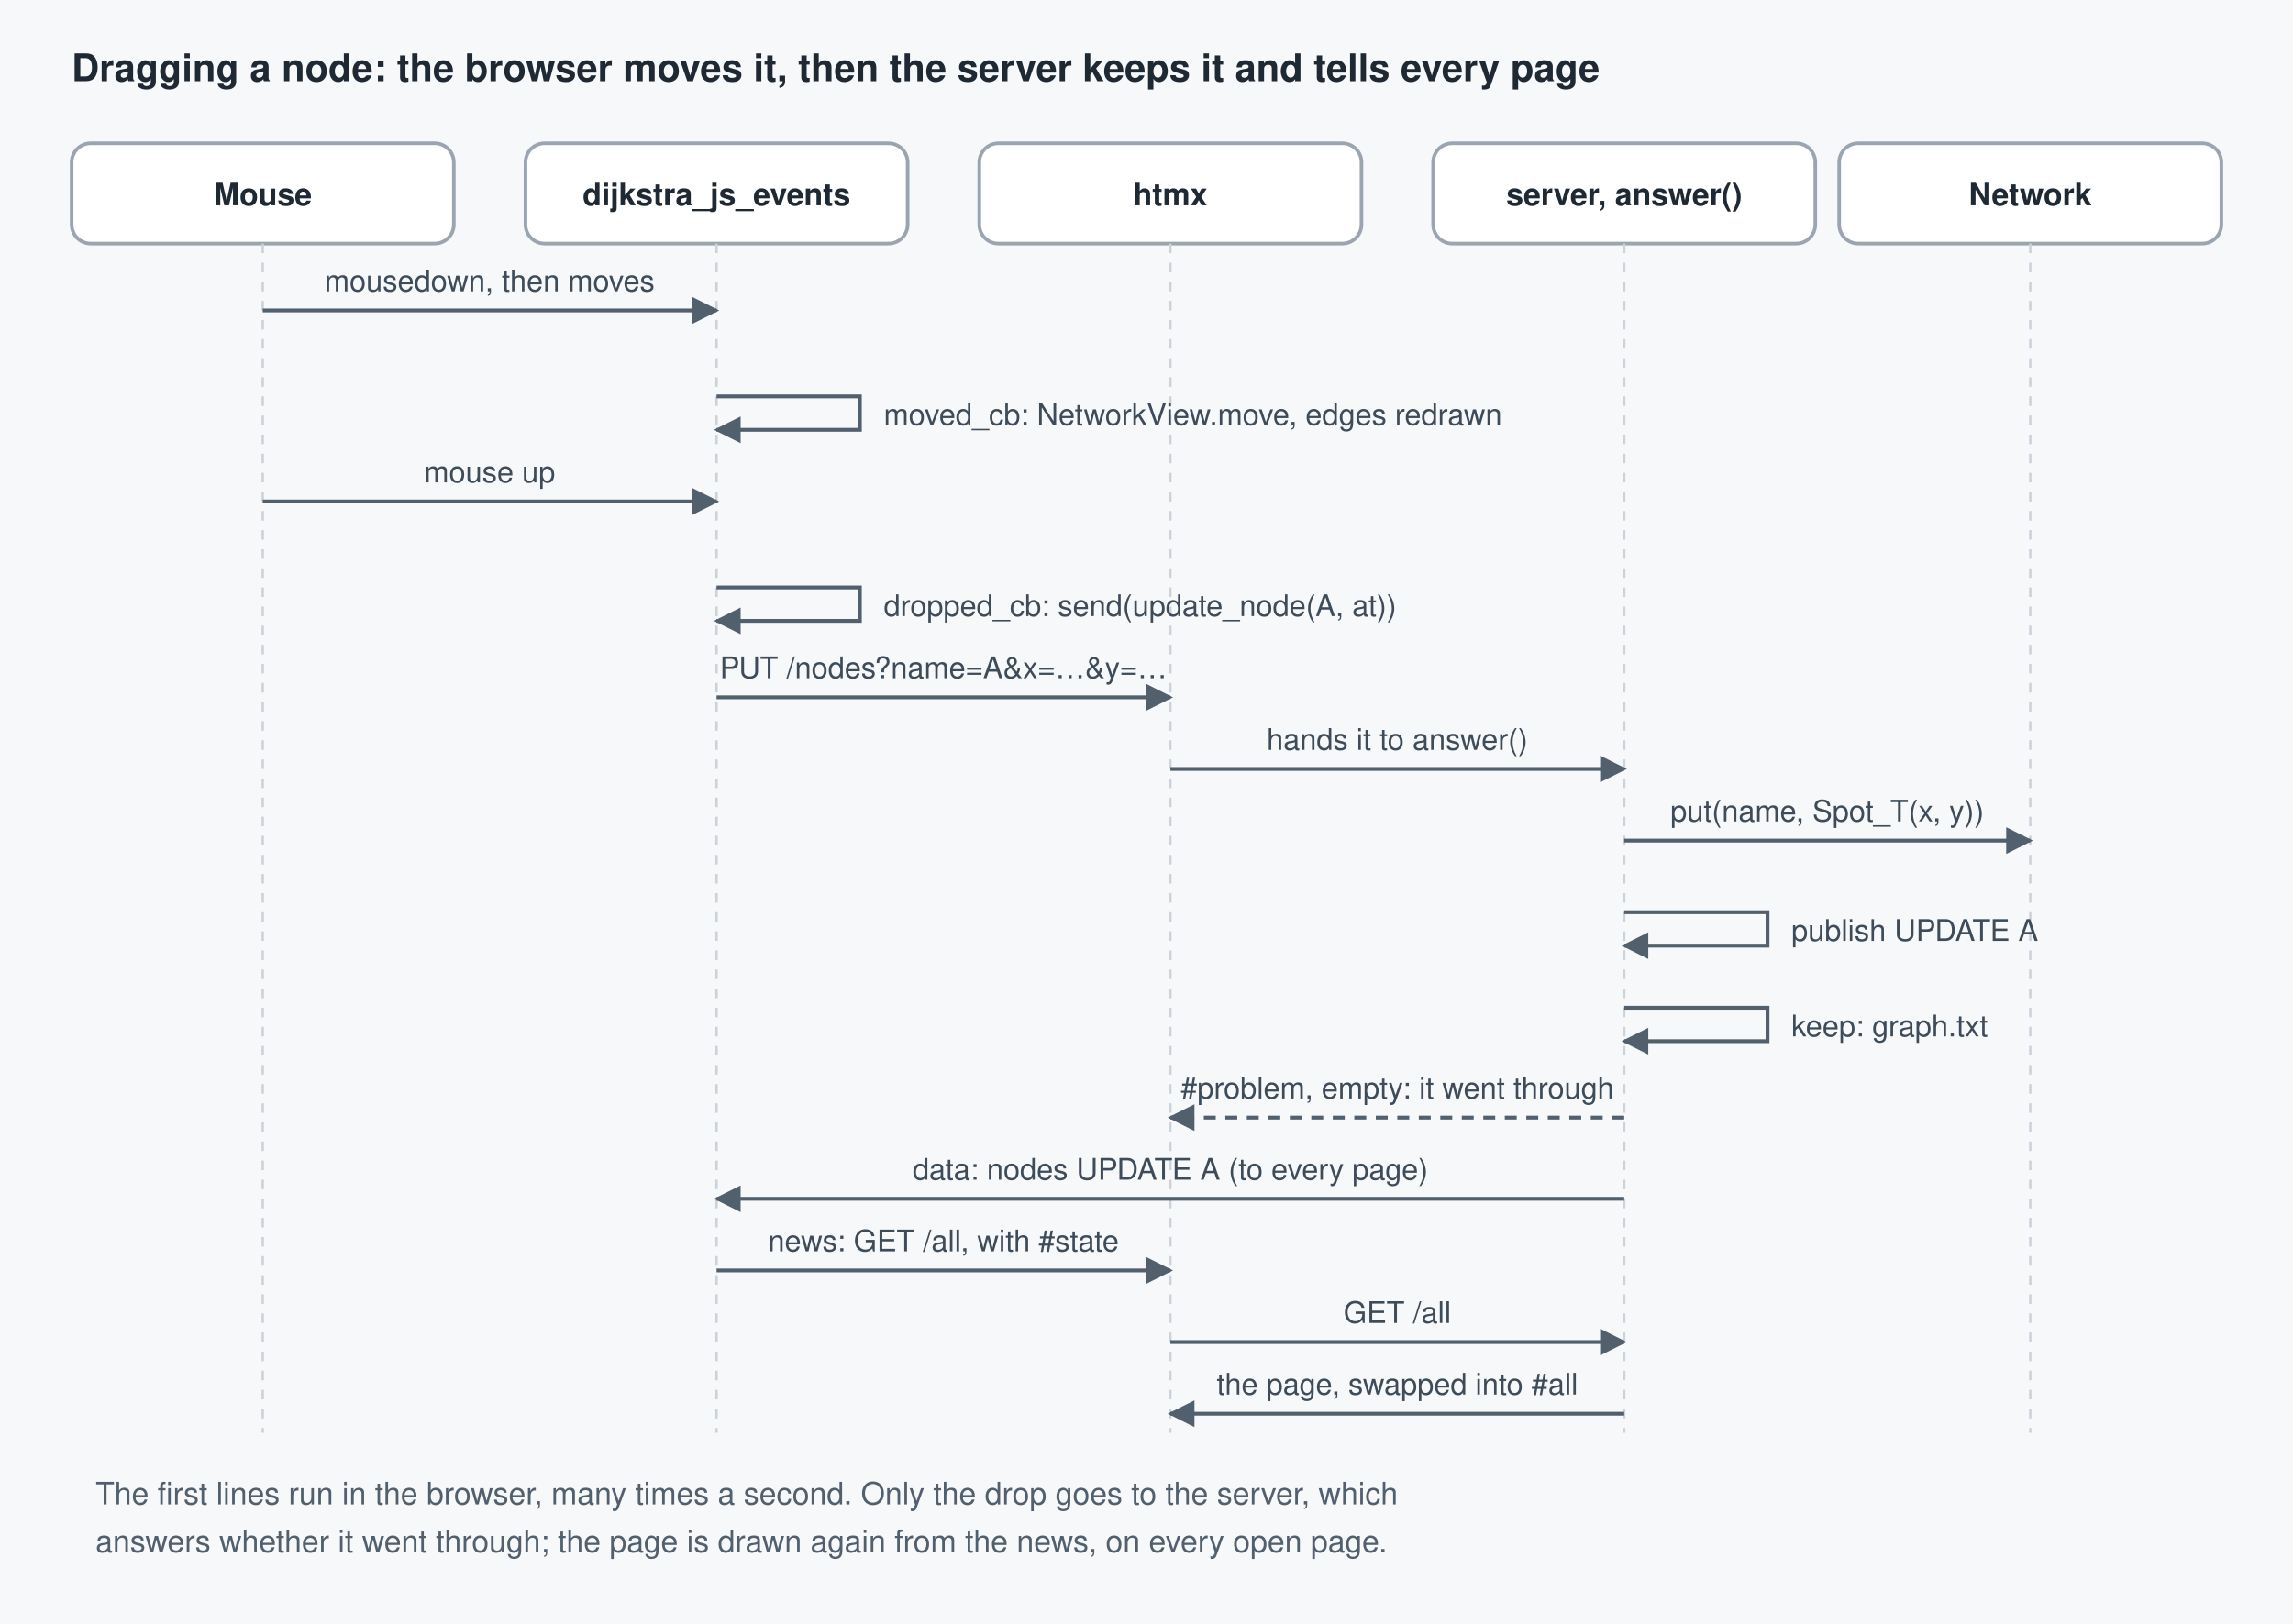
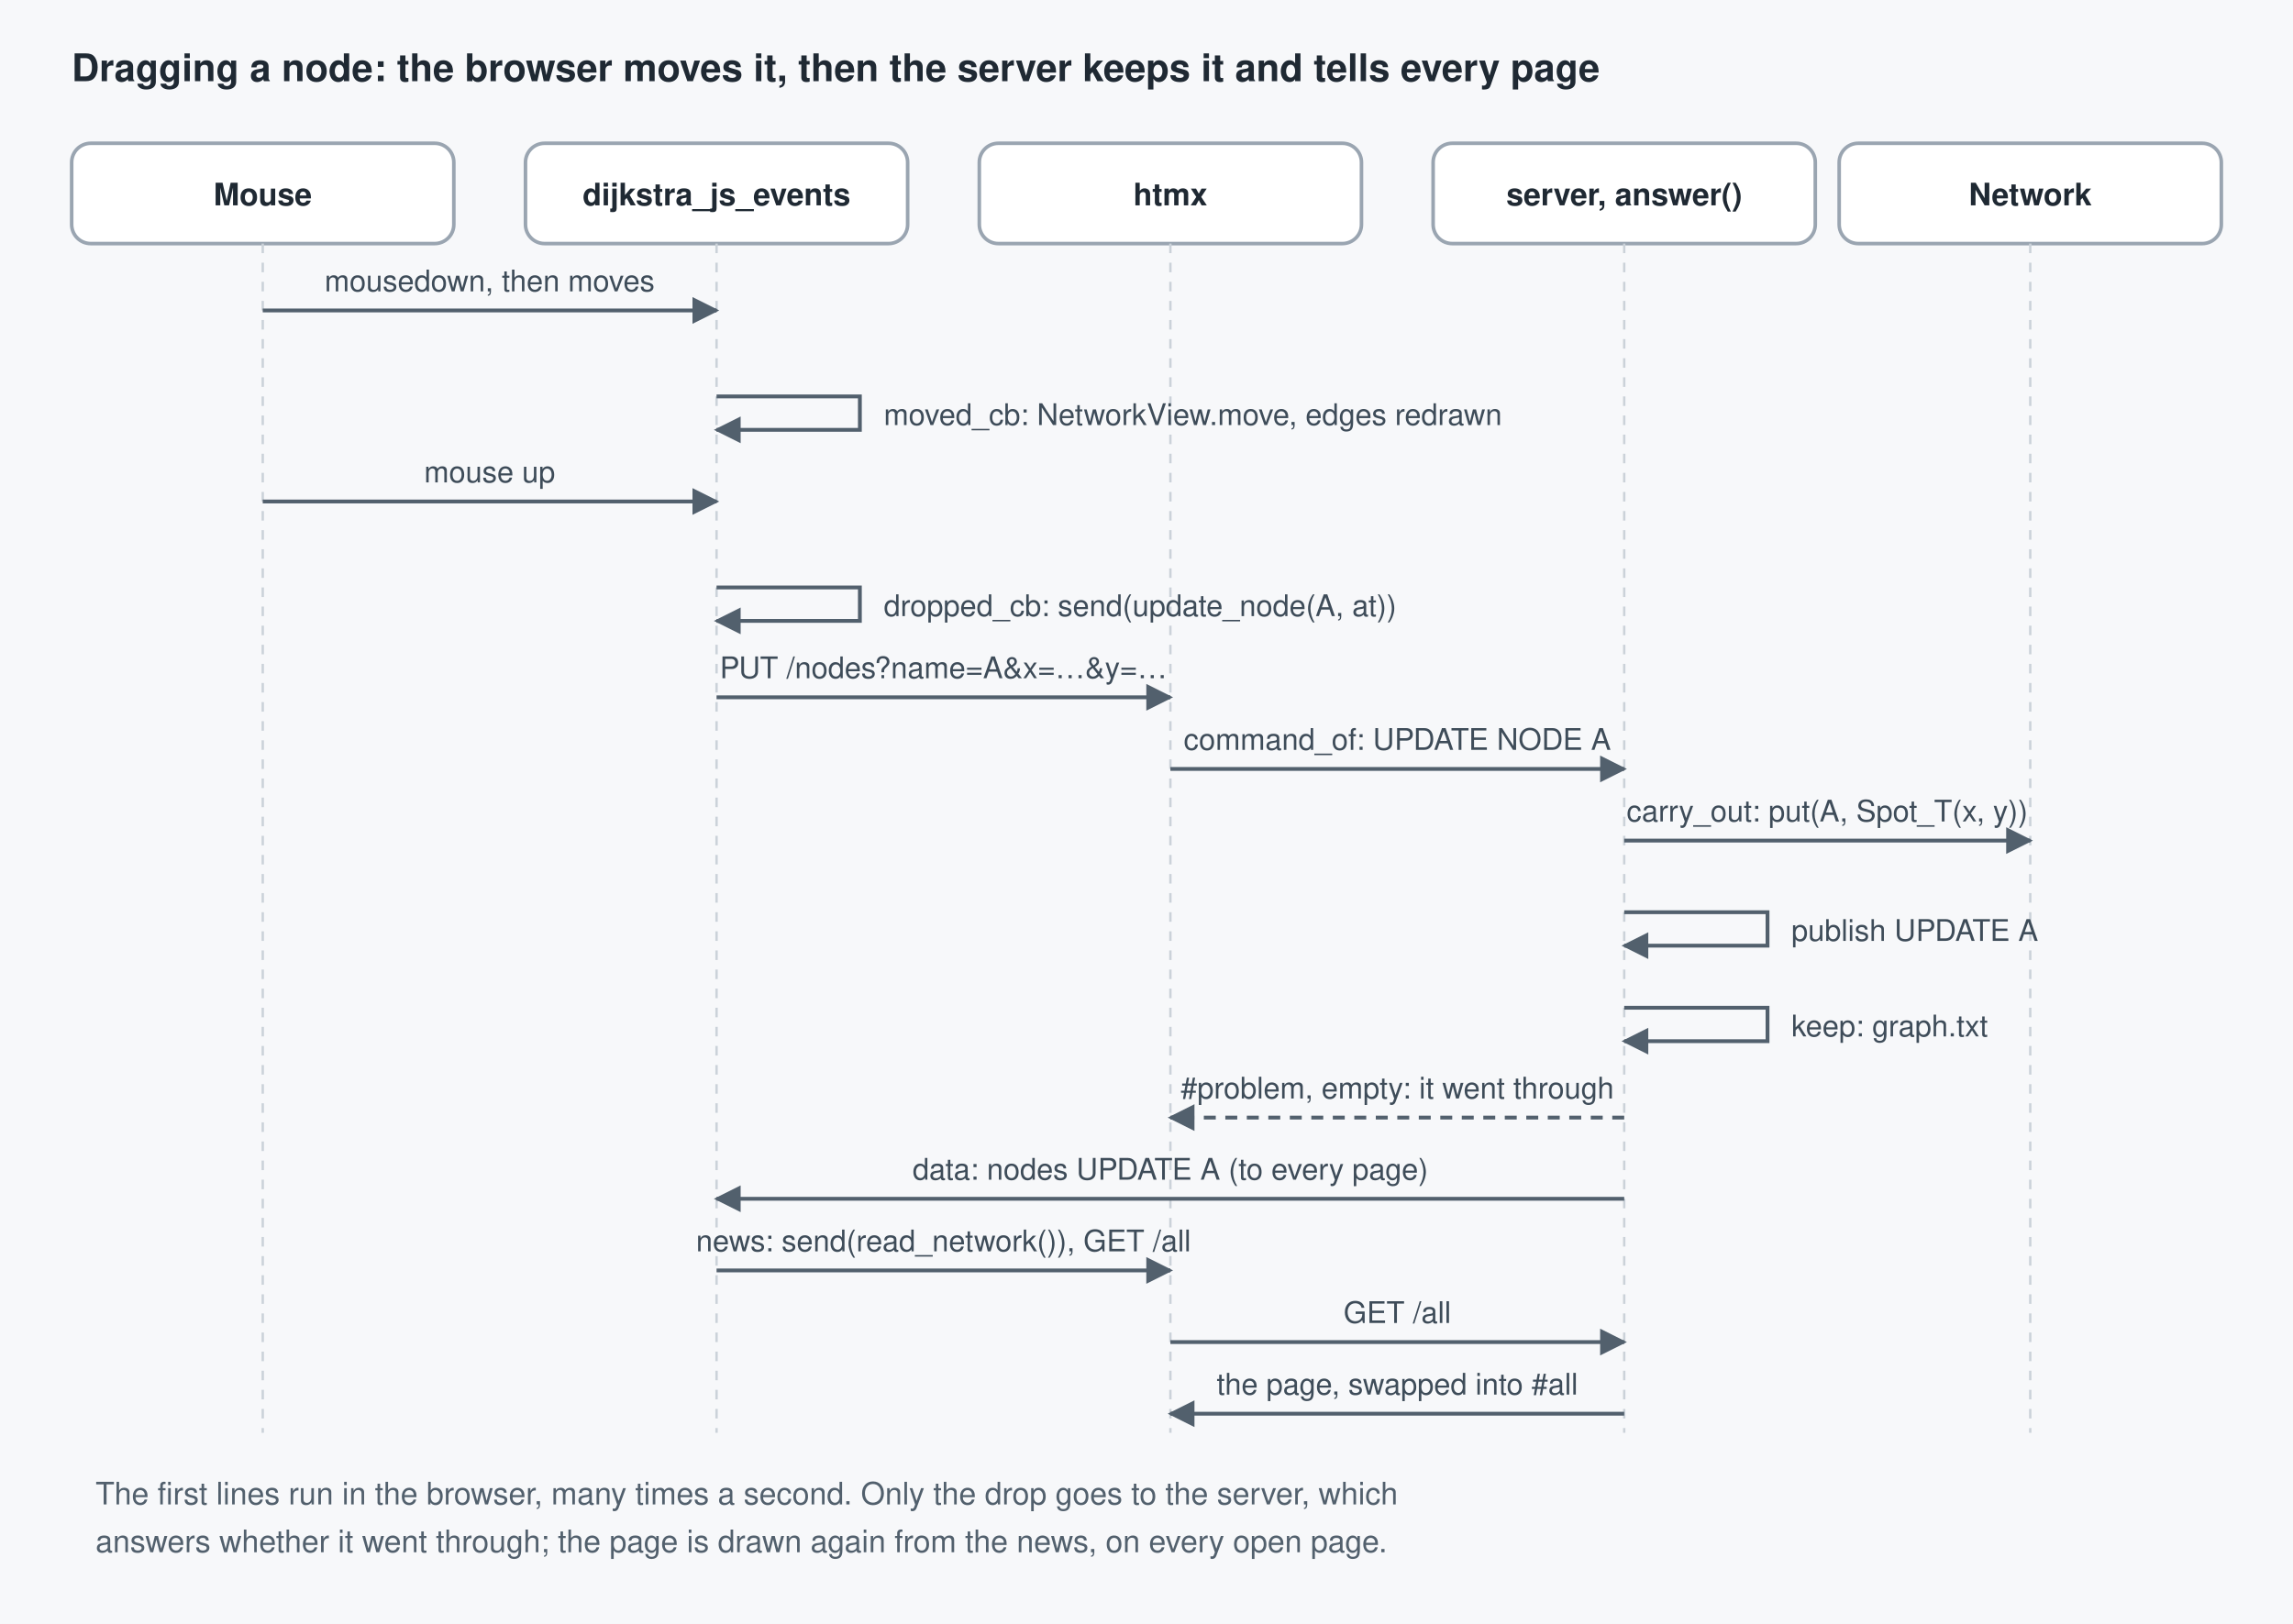
<svg xmlns="http://www.w3.org/2000/svg" width="960" height="680" viewBox="0 0 960 680" font-family="system-ui, -apple-system, Segoe UI, Helvetica, Arial, sans-serif">
  <defs>
    <marker id="a" viewBox="0 0 10 10" refX="9" refY="5" markerWidth="7" markerHeight="7" orient="auto-start-reverse">
      <path d="M 0 0 L 10 5 L 0 10 z" fill="#52606d" />
    </marker>
  </defs>
  <rect width="100%" height="100%" fill="#f7f8fa" />
  <text x="30" y="34" font-size="16" fill="#1f2933" font-weight="700" text-anchor="start">Dragging a node: the browser moves it, then the server keeps it and tells every page</text>
  <rect x="30" y="60" width="160" height="42" rx="8" fill="#ffffff" stroke="#9aa5b1" stroke-width="1.5" />
  <text x="110.0" y="86.0" text-anchor="middle" font-size="13" fill="#1f2933" font-weight="700">Mouse</text>
  <line x1="110" y1="102" x2="110" y2="600" stroke="#cbd2d9" stroke-dasharray="4 4" />
  <rect x="220" y="60" width="160" height="42" rx="8" fill="#ffffff" stroke="#9aa5b1" stroke-width="1.5" />
  <text x="300.0" y="86.0" text-anchor="middle" font-size="13" fill="#1f2933" font-weight="700">dijkstra_js_events</text>
  <line x1="300" y1="102" x2="300" y2="600" stroke="#cbd2d9" stroke-dasharray="4 4" />
  <rect x="410" y="60" width="160" height="42" rx="8" fill="#ffffff" stroke="#9aa5b1" stroke-width="1.5" />
  <text x="490.0" y="86.0" text-anchor="middle" font-size="13" fill="#1f2933" font-weight="700">htmx</text>
  <line x1="490" y1="102" x2="490" y2="600" stroke="#cbd2d9" stroke-dasharray="4 4" />
  <rect x="600" y="60" width="160" height="42" rx="8" fill="#ffffff" stroke="#9aa5b1" stroke-width="1.5" />
  <text x="680.0" y="86.0" text-anchor="middle" font-size="13" fill="#1f2933" font-weight="700">server, answer()</text>
  <line x1="680" y1="102" x2="680" y2="600" stroke="#cbd2d9" stroke-dasharray="4 4" />
  <rect x="770" y="60" width="160" height="42" rx="8" fill="#ffffff" stroke="#9aa5b1" stroke-width="1.5" />
  <text x="850.0" y="86.0" text-anchor="middle" font-size="13" fill="#1f2933" font-weight="700">Network</text>
  <line x1="850" y1="102" x2="850" y2="600" stroke="#cbd2d9" stroke-dasharray="4 4" />
  <line x1="110" y1="130" x2="300" y2="130" stroke="#52606d" stroke-width="1.6" marker-end="url(#a)" />
  <text x="205.0" y="122" font-size="12.5" fill="#3e4c59" font-weight="400" text-anchor="middle">mousedown, then moves</text>
  <path d="M 300 166 h 60 v 14 h -60" fill="none" stroke="#52606d" stroke-width="1.6" marker-end="url(#a)" />
  <text x="370" y="178" font-size="12.5" fill="#3e4c59" font-weight="400" text-anchor="start">moved_cb: NetworkView.move, edges redrawn</text>
  <line x1="110" y1="210" x2="300" y2="210" stroke="#52606d" stroke-width="1.6" marker-end="url(#a)" />
  <text x="205.0" y="202" font-size="12.5" fill="#3e4c59" font-weight="400" text-anchor="middle">mouse up</text>
  <path d="M 300 246 h 60 v 14 h -60" fill="none" stroke="#52606d" stroke-width="1.6" marker-end="url(#a)" />
  <text x="370" y="258" font-size="12.5" fill="#3e4c59" font-weight="400" text-anchor="start">dropped_cb: send(update_node(A, at))</text>
  <line x1="300" y1="292" x2="490" y2="292" stroke="#52606d" stroke-width="1.6" marker-end="url(#a)" />
  <text x="395.0" y="284" font-size="12.5" fill="#3e4c59" font-weight="400" text-anchor="middle">PUT /nodes?name=A&amp;x=…&amp;y=…</text>
  <line x1="490" y1="322" x2="680" y2="322" stroke="#52606d" stroke-width="1.6" marker-end="url(#a)" />
-   <text x="585.0" y="314" font-size="12.5" fill="#3e4c59" font-weight="400" text-anchor="middle">hands it to answer()</text>
+   <text x="585.0" y="314" font-size="12.5" fill="#3e4c59" font-weight="400" text-anchor="middle">command_of: UPDATE NODE A</text>
  <line x1="680" y1="352" x2="850" y2="352" stroke="#52606d" stroke-width="1.6" marker-end="url(#a)" />
-   <text x="765.0" y="344" font-size="12.5" fill="#3e4c59" font-weight="400" text-anchor="middle">put(name, Spot_T(x, y))</text>
+   <text x="765.0" y="344" font-size="12.5" fill="#3e4c59" font-weight="400" text-anchor="middle">carry_out: put(A, Spot_T(x, y))</text>
  <path d="M 680 382 h 60 v 14 h -60" fill="none" stroke="#52606d" stroke-width="1.6" marker-end="url(#a)" />
  <text x="750" y="394" font-size="12.5" fill="#3e4c59" font-weight="400" text-anchor="start">publish UPDATE A</text>
  <path d="M 680 422 h 60 v 14 h -60" fill="none" stroke="#52606d" stroke-width="1.6" marker-end="url(#a)" />
  <text x="750" y="434" font-size="12.5" fill="#3e4c59" font-weight="400" text-anchor="start">keep: graph.txt</text>
  <line x1="680" y1="468" x2="490" y2="468" stroke="#52606d" stroke-width="1.6" stroke-dasharray="5 4" marker-end="url(#a)" />
  <text x="585.0" y="460" font-size="12.5" fill="#3e4c59" font-weight="400" text-anchor="middle">#problem, empty: it went through</text>
  <line x1="680" y1="502" x2="300" y2="502" stroke="#52606d" stroke-width="1.6" marker-end="url(#a)" />
  <text x="490.0" y="494" font-size="12.5" fill="#3e4c59" font-weight="400" text-anchor="middle">data: nodes UPDATE A (to every page)</text>
  <line x1="300" y1="532" x2="490" y2="532" stroke="#52606d" stroke-width="1.6" marker-end="url(#a)" />
-   <text x="395.0" y="524" font-size="12.5" fill="#3e4c59" font-weight="400" text-anchor="middle">news: GET /all, with #state</text>
+   <text x="395.0" y="524" font-size="12.5" fill="#3e4c59" font-weight="400" text-anchor="middle">news: send(read_network()), GET /all</text>
  <line x1="490" y1="562" x2="680" y2="562" stroke="#52606d" stroke-width="1.6" marker-end="url(#a)" />
  <text x="585.0" y="554" font-size="12.5" fill="#3e4c59" font-weight="400" text-anchor="middle">GET /all</text>
  <line x1="680" y1="592" x2="490" y2="592" stroke="#52606d" stroke-width="1.6" marker-end="url(#a)" />
  <text x="585.0" y="584" font-size="12.5" fill="#3e4c59" font-weight="400" text-anchor="middle">the page, swapped into #all</text>
  <text x="40" y="630" font-size="13" fill="#52606d" font-weight="400" text-anchor="start">The first lines run in the browser, many times a second. Only the drop goes to the server, which</text>
  <text x="40" y="650" font-size="13" fill="#52606d" font-weight="400" text-anchor="start">answers whether it went through; the page is drawn again from the news, on every open page.</text>
</svg>
